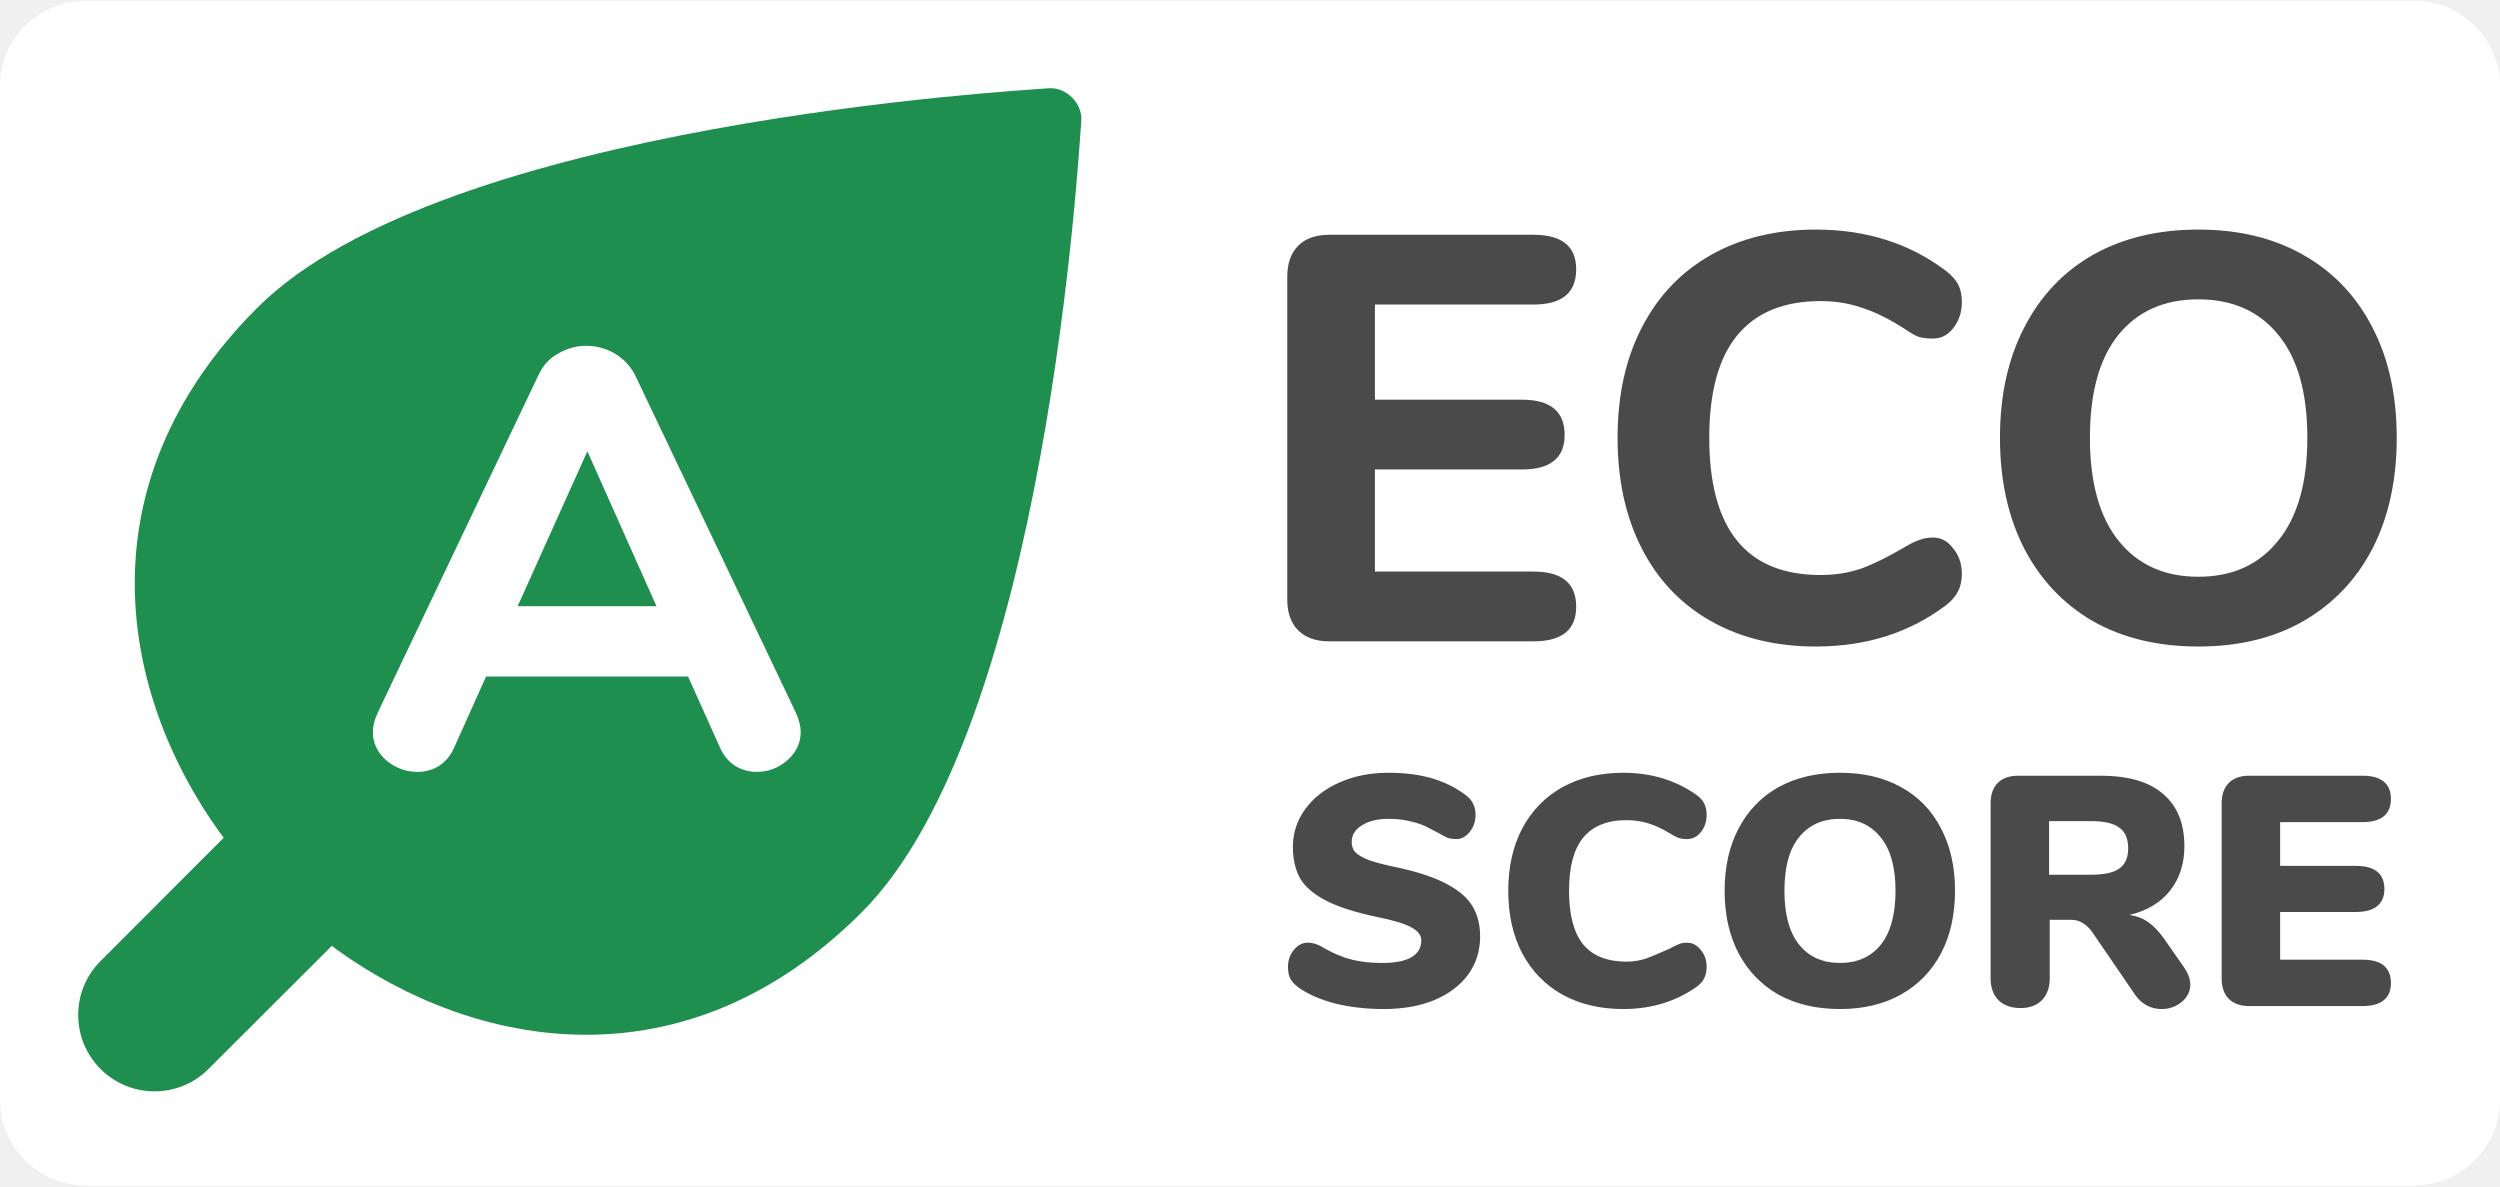
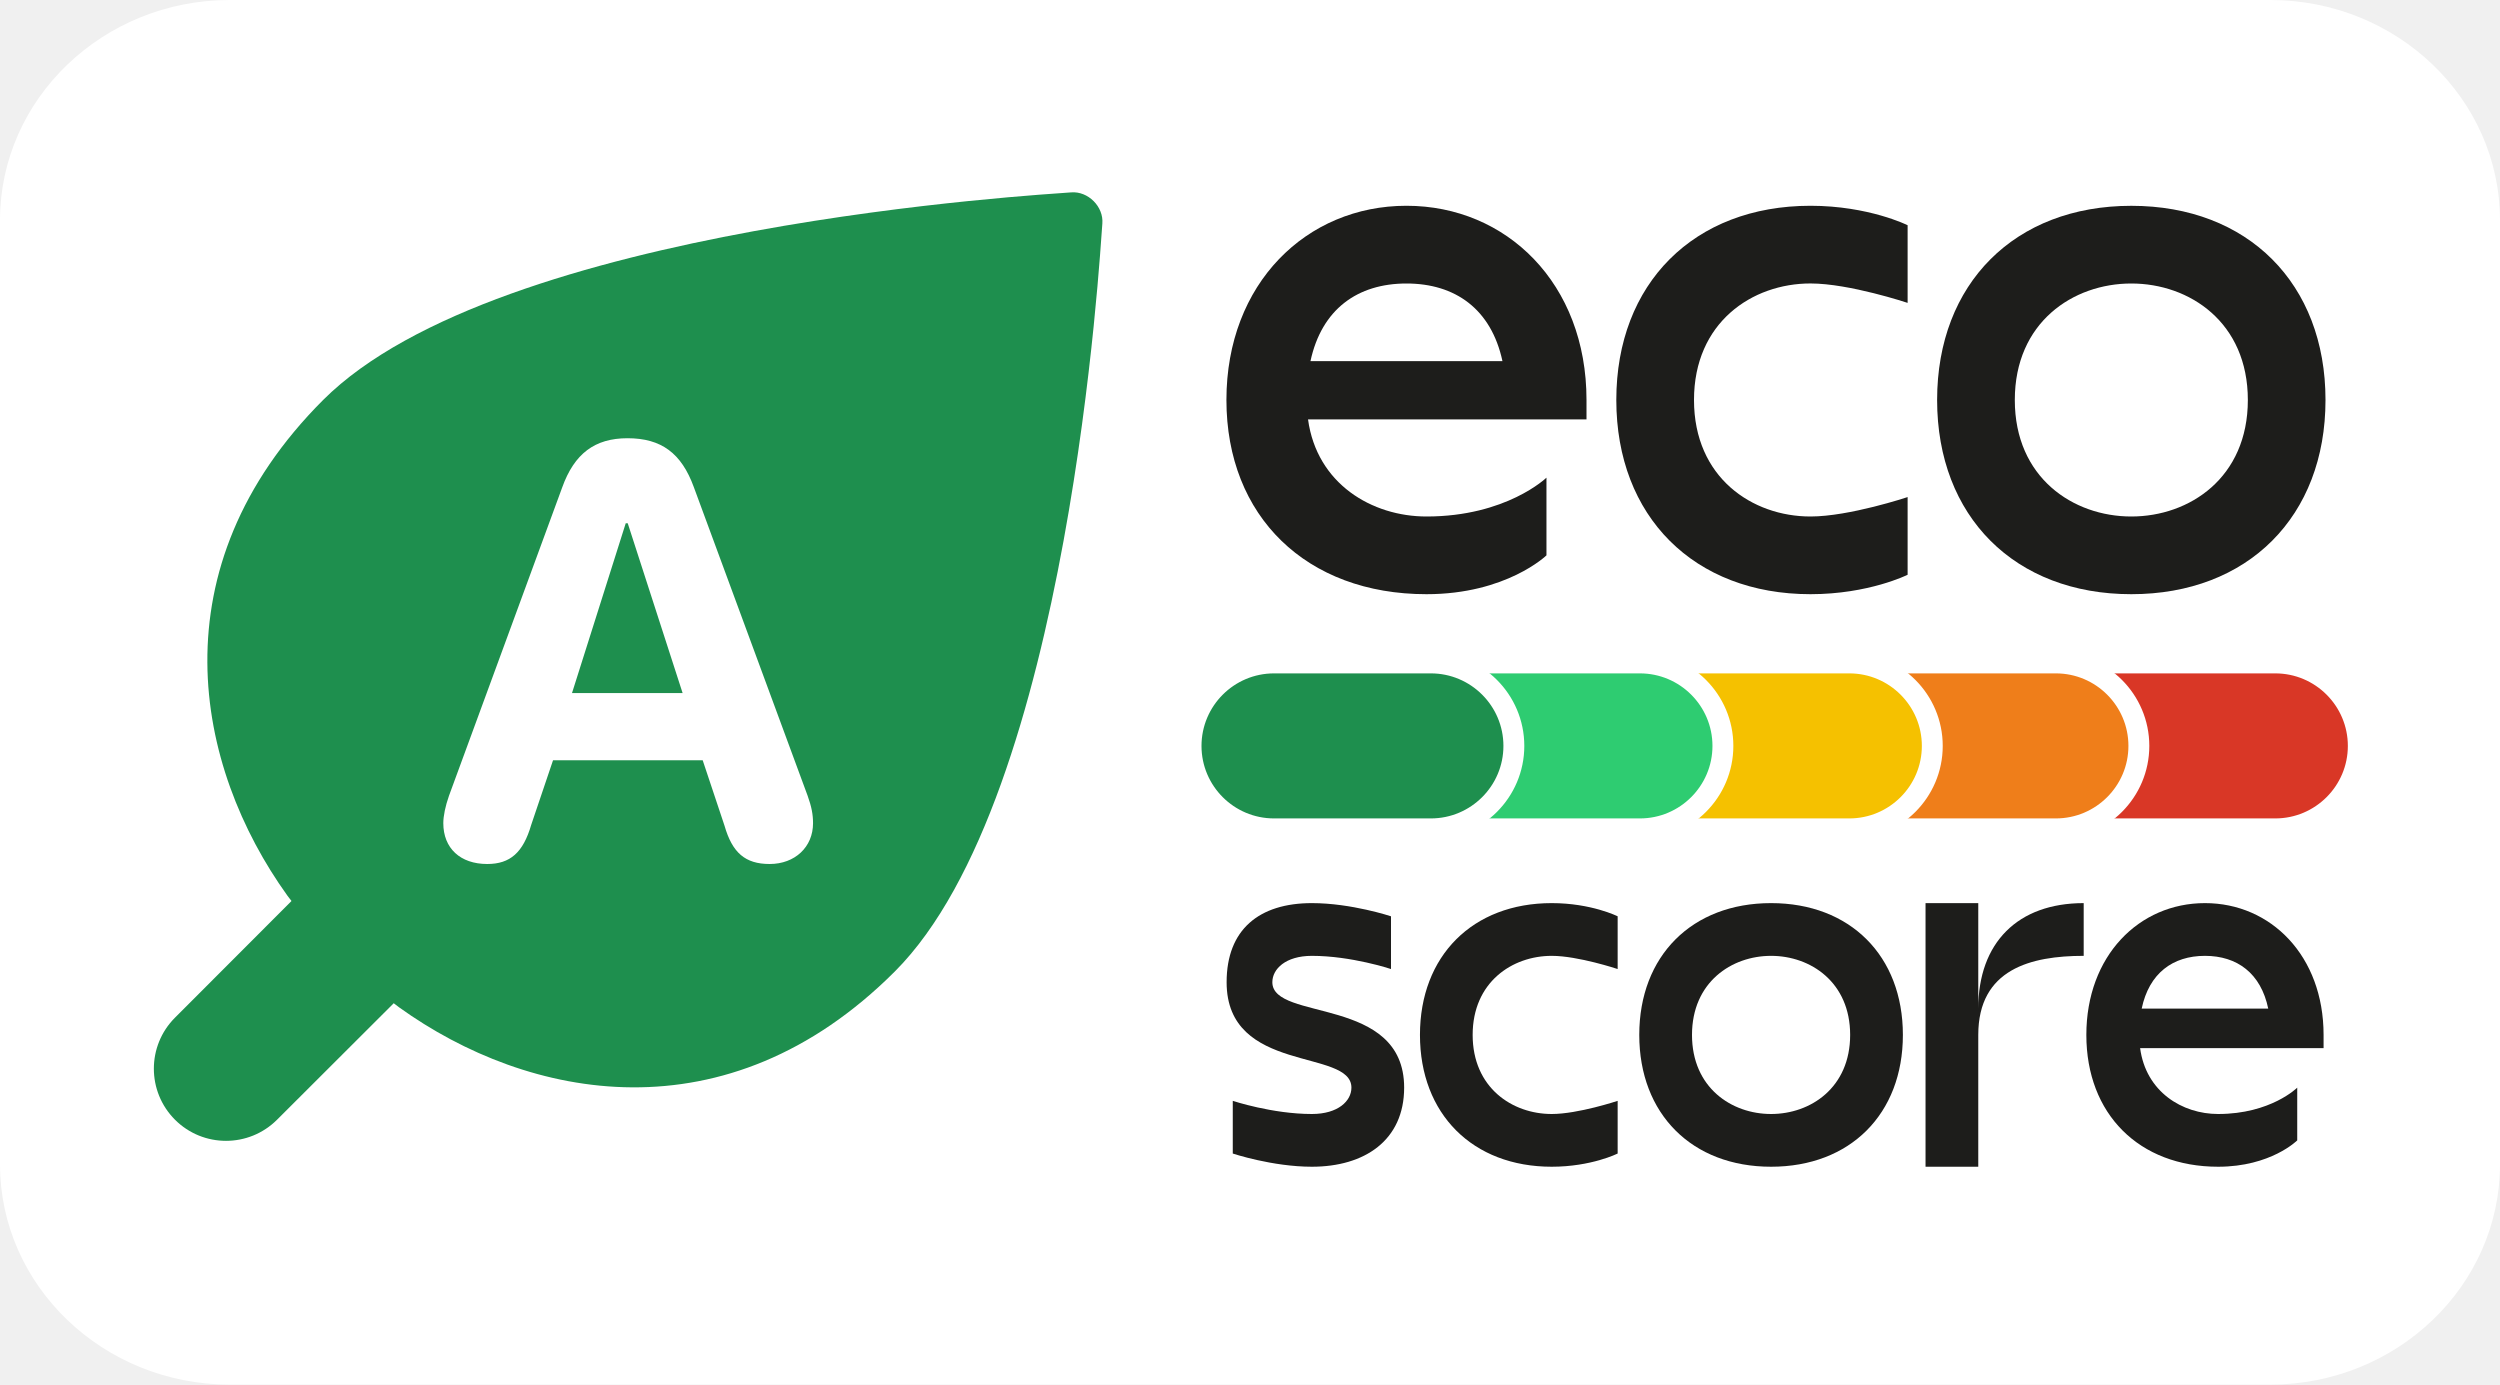
- <svg xmlns="http://www.w3.org/2000/svg" width="274" height="130" viewBox="0 0 1377.625 652.782" fill="none" version="1.1" id="svg20">
-   <rect style="fill:#ffffff;stroke-width:0.973" id="rect3193" width="1377.625" height="652.782" x="0" y="0" ry="47.219" />
-   <g clip-path="url(#clip0)" id="g10" transform="translate(-111.1875,-50.10901)">
-     <g clip-path="url(#clip1)" id="g6">
-       <path d="m 688.832,98.344 c 9.874,-0.833 19.022,8.316 18.189,18.19 -1.213,14.061 -18.725,333.622 -120.986,435.883 -98.014,98.014 -213.504,75.007 -288.915,20.795 -0.909,-0.653 -1.933,-1.439 -3.058,-2.343 l -67.981,67.886 c -16.426,16.425 -43.057,16.425 -59.482,0 -16.426,-16.426 -16.426,-43.057 0,-59.482 l 67.897,-67.97 c -0.908,-1.13 -1.698,-2.158 -2.354,-3.069 C 177.93,432.823 154.922,317.333 252.937,219.319 355.198,117.057 674.758,99.546 688.832,98.344 Z" fill="#1e8f4e" id="path2" />
-       <path d="m 549.79,442.531 c 1.751,3.94 2.627,7.443 2.627,10.508 0,6.13 -2.517,11.384 -7.553,15.762 -4.816,4.16 -10.398,6.239 -16.747,6.239 -4.159,0 -8.1,-1.094 -11.822,-3.283 -3.721,-2.409 -6.567,-5.911 -8.538,-10.509 L 490.353,422.5 h -111.32 l -17.405,38.748 c -1.97,4.598 -4.816,8.1 -8.537,10.509 -3.503,2.189 -7.444,3.283 -11.822,3.283 -6.349,0 -12.041,-2.079 -17.076,-6.239 -5.035,-4.378 -7.553,-9.632 -7.553,-15.762 0,-3.065 0.876,-6.568 2.627,-10.508 L 407.93,256.339 c 2.408,-5.254 6.02,-9.194 10.837,-11.821 4.816,-2.846 9.96,-4.269 15.433,-4.269 5.692,0 10.946,1.423 15.763,4.269 4.816,2.846 8.538,6.786 11.165,11.821 z m -153.353,-58.78 h 76.512 l -38.092,-85.379 z" fill="#ffffff" id="path4" />
-     </g>
-     <path d="m 843.728,403.098 c -7.415,0 -13.135,-2.012 -17.16,-6.038 -4.026,-4.025 -6.038,-9.745 -6.038,-17.16 V 202.257 c 0,-7.415 2.012,-13.135 6.038,-17.16 4.025,-4.026 9.745,-6.038 17.16,-6.038 h 112.497 c 15.677,0 23.516,6.355 23.516,19.067 0,12.923 -7.839,19.385 -23.516,19.385 h -87.392 v 52.435 h 81.036 c 15.677,0 23.516,6.461 23.516,19.385 0,12.711 -7.839,19.067 -23.516,19.067 h -81.036 v 56.248 h 87.392 c 15.677,0 23.516,6.462 23.516,19.385 0,12.712 -7.839,19.067 -23.516,19.067 z m 268.142,2.86 c -22.04,0 -41.31,-4.66 -57.84,-13.982 -16.52,-9.322 -29.24,-22.669 -38.13,-40.041 -8.9,-17.373 -13.35,-37.711 -13.35,-61.015 0,-23.305 4.45,-43.537 13.35,-60.698 8.89,-17.372 21.61,-30.719 38.13,-40.041 16.53,-9.322 35.8,-13.982 57.84,-13.982 27.75,0 51.69,7.626 71.82,22.88 3.18,2.542 5.4,5.085 6.67,7.627 1.27,2.542 1.91,5.72 1.91,9.534 0,5.508 -1.59,10.275 -4.77,14.3 -2.96,3.814 -6.67,5.72 -11.12,5.72 -2.97,0 -5.62,-0.318 -7.95,-0.953 -2.11,-0.848 -4.55,-2.225 -7.3,-4.131 -8.48,-5.509 -16.32,-9.428 -23.52,-11.758 -7.2,-2.543 -14.94,-3.814 -23.2,-3.814 -20.34,0 -35.7,6.356 -46.08,19.067 -10.17,12.5 -15.25,31.249 -15.25,56.249 0,50.422 20.44,75.633 61.33,75.633 7.84,0 15.25,-1.165 22.25,-3.496 6.99,-2.542 15.14,-6.567 24.47,-12.076 3.17,-1.906 5.82,-3.178 7.94,-3.813 2.12,-0.848 4.55,-1.271 7.31,-1.271 4.45,0 8.16,2.012 11.12,6.038 3.18,3.813 4.77,8.474 4.77,13.982 0,3.814 -0.74,7.098 -2.23,9.852 -1.27,2.542 -3.39,4.978 -6.35,7.309 -20.13,15.254 -44.07,22.88 -71.82,22.88 z m 210.72,0 c -22.25,0 -41.63,-4.66 -58.16,-13.982 -16.31,-9.534 -28.92,-22.881 -37.81,-40.041 -8.9,-17.373 -13.35,-37.711 -13.35,-61.015 0,-23.305 4.45,-43.537 13.35,-60.698 8.89,-17.372 21.5,-30.719 37.81,-40.041 16.53,-9.322 35.91,-13.982 58.16,-13.982 22.24,0 41.52,4.66 57.84,13.982 16.52,9.322 29.23,22.669 38.13,40.041 8.9,17.161 13.35,37.393 13.35,60.698 0,23.304 -4.45,43.642 -13.35,61.015 -8.9,17.16 -21.61,30.507 -38.13,40.041 -16.32,9.322 -35.6,13.982 -57.84,13.982 z m 0,-38.452 c 18.64,0 33.26,-6.567 43.85,-19.703 10.81,-13.135 16.21,-32.096 16.21,-56.883 0,-24.788 -5.3,-43.643 -15.89,-56.566 -10.59,-13.136 -25.32,-19.703 -44.17,-19.703 -18.86,0 -33.58,6.567 -44.17,19.703 -10.39,12.923 -15.58,31.778 -15.58,56.566 0,24.787 5.3,43.748 15.89,56.883 10.6,13.136 25.21,19.703 43.86,19.703 z M 873.689,605.719 c -9.604,0 -18.548,-1.02 -26.832,-3.061 -8.164,-2.161 -14.887,-5.102 -20.169,-8.824 -2.041,-1.561 -3.541,-3.182 -4.502,-4.862 -0.84,-1.681 -1.26,-3.842 -1.26,-6.483 0,-3.602 1.08,-6.723 3.241,-9.364 2.161,-2.641 4.682,-3.962 7.563,-3.962 1.561,0 3.062,0.24 4.502,0.72 1.441,0.481 3.242,1.381 5.403,2.702 4.922,2.761 9.784,4.742 14.586,5.942 4.922,1.201 10.445,1.801 16.567,1.801 7.084,0 12.426,-1.021 16.028,-3.061 3.721,-2.161 5.582,-5.283 5.582,-9.365 0,-2.761 -1.741,-5.102 -5.222,-7.023 -3.362,-2.041 -9.845,-4.021 -19.449,-5.942 -11.885,-2.521 -21.189,-5.523 -27.912,-9.004 -6.723,-3.482 -11.465,-7.564 -14.226,-12.246 -2.642,-4.802 -3.962,-10.564 -3.962,-17.287 0,-7.684 2.281,-14.647 6.843,-20.889 4.562,-6.243 10.805,-11.105 18.728,-14.587 8.044,-3.601 17.048,-5.402 27.012,-5.402 8.764,0 16.567,0.96 23.41,2.881 6.843,1.921 13.086,4.922 18.729,9.004 2.16,1.561 3.661,3.241 4.501,5.042 0.961,1.681 1.441,3.782 1.441,6.303 0,3.602 -1.08,6.723 -3.241,9.364 -2.041,2.641 -4.502,3.962 -7.384,3.962 -1.56,0 -3.001,-0.18 -4.321,-0.54 -1.321,-0.481 -3.182,-1.441 -5.583,-2.882 -0.6,-0.36 -2.341,-1.26 -5.222,-2.701 -2.761,-1.56 -6.063,-2.761 -9.905,-3.601 -3.721,-0.961 -7.803,-1.441 -12.245,-1.441 -6.123,0 -11.045,1.201 -14.766,3.602 -3.722,2.281 -5.583,5.342 -5.583,9.184 0,2.281 0.66,4.141 1.981,5.582 1.321,1.441 3.782,2.881 7.383,4.322 3.602,1.321 8.944,2.701 16.027,4.142 11.525,2.521 20.589,5.582 27.192,9.184 6.603,3.481 11.285,7.563 14.046,12.245 2.762,4.682 4.142,10.205 4.142,16.568 0,7.923 -2.221,14.946 -6.663,21.069 -4.442,6.002 -10.684,10.684 -18.728,14.046 -7.923,3.241 -17.167,4.862 -27.732,4.862 z m 132.011,0 c -12.727,0 -23.892,-2.641 -33.497,-7.923 -9.484,-5.283 -16.867,-12.846 -22.149,-22.69 -5.163,-9.845 -7.744,-21.37 -7.744,-34.576 0,-13.085 2.581,-24.55 7.744,-34.395 5.282,-9.844 12.665,-17.407 22.149,-22.69 9.605,-5.282 20.77,-7.923 33.497,-7.923 15.24,0 28.63,4.022 40.16,12.065 2.04,1.441 3.48,3.001 4.32,4.682 0.96,1.681 1.44,3.842 1.44,6.483 0,3.722 -1.08,6.903 -3.24,9.544 -2.04,2.521 -4.57,3.782 -7.57,3.782 -1.8,0 -3.42,-0.24 -4.86,-0.72 -1.44,-0.601 -3.12,-1.501 -5.04,-2.702 -4.2,-2.521 -8.16,-4.322 -11.89,-5.402 -3.72,-1.08 -7.56,-1.621 -11.52,-1.621 -10.686,0 -18.669,3.242 -23.952,9.725 -5.162,6.362 -7.743,16.087 -7.743,29.172 0,13.206 2.581,23.051 7.743,29.533 5.283,6.363 13.266,9.545 23.952,9.545 3.6,0 7.08,-0.541 10.44,-1.621 3.37,-1.201 7.69,-3.001 12.97,-5.402 2.52,-1.321 4.38,-2.221 5.58,-2.702 1.2,-0.48 2.64,-0.72 4.32,-0.72 3,0 5.53,1.321 7.57,3.962 2.16,2.521 3.24,5.642 3.24,9.364 0,2.521 -0.48,4.682 -1.44,6.483 -0.84,1.68 -2.28,3.241 -4.32,4.682 -11.53,8.043 -24.92,12.065 -40.16,12.065 z m 119.41,0 c -12.97,0 -24.25,-2.641 -33.85,-7.923 -9.49,-5.403 -16.81,-12.966 -21.97,-22.69 -5.17,-9.845 -7.75,-21.37 -7.75,-34.576 0,-13.205 2.58,-24.67 7.75,-34.395 5.16,-9.844 12.48,-17.407 21.97,-22.69 9.6,-5.282 20.88,-7.923 33.85,-7.923 12.97,0 24.19,2.641 33.68,7.923 9.6,5.283 16.92,12.846 21.96,22.69 5.17,9.725 7.75,21.19 7.75,34.395 0,13.206 -2.58,24.731 -7.75,34.576 -5.16,9.724 -12.54,17.287 -22.14,22.69 -9.49,5.282 -20.65,7.923 -33.5,7.923 z m 0,-25.391 c 9.6,0 17.11,-3.362 22.51,-10.085 5.4,-6.843 8.1,-16.747 8.1,-29.713 0,-12.965 -2.76,-22.81 -8.28,-29.533 -5.4,-6.723 -12.85,-10.084 -22.33,-10.084 -9.6,0 -17.11,3.361 -22.51,10.084 -5.4,6.603 -8.1,16.448 -8.1,29.533 0,13.086 2.7,22.991 8.1,29.713 5.4,6.723 12.91,10.085 22.51,10.085 z m 189.79,2.701 c 2.16,3.242 3.24,6.303 3.24,9.184 0,3.842 -1.62,7.083 -4.87,9.724 -3.12,2.522 -6.78,3.782 -10.98,3.782 -2.88,0 -5.58,-0.66 -8.1,-1.981 -2.52,-1.32 -4.69,-3.301 -6.49,-5.942 l -23.41,-34.215 c -1.68,-2.401 -3.48,-4.142 -5.4,-5.223 -1.8,-1.2 -3.96,-1.801 -6.48,-1.801 h -11.71 v 32.235 c 0,5.042 -1.44,9.064 -4.32,12.065 -2.88,2.881 -6.84,4.322 -11.88,4.322 -5.05,0 -9.07,-1.441 -12.07,-4.322 -2.88,-3.001 -4.32,-7.023 -4.32,-12.065 v -96.343 c 0,-4.922 1.32,-8.704 3.96,-11.345 2.64,-2.641 6.42,-3.961 11.35,-3.961 h 45.2 c 15.36,0 26.89,3.361 34.57,10.084 7.8,6.603 11.71,16.207 11.71,28.813 0,9.604 -2.65,17.767 -7.93,24.49 -5.28,6.603 -12.72,11.045 -22.33,13.326 3.96,0.601 7.39,1.921 10.27,3.962 3,2.041 5.94,5.102 8.82,9.184 z m -51.51,-51.322 c 7.33,0 12.55,-1.141 15.67,-3.422 3.24,-2.281 4.86,-6.003 4.86,-11.165 0,-5.282 -1.62,-9.064 -4.86,-11.345 -3.12,-2.401 -8.34,-3.601 -15.67,-3.601 h -23.05 v 29.533 z m 87.35,72.391 c -4.93,0 -8.71,-1.32 -11.35,-3.961 -2.64,-2.642 -3.96,-6.423 -3.96,-11.345 v -96.343 c 0,-4.922 1.32,-8.704 3.96,-11.345 2.64,-2.641 6.42,-3.961 11.35,-3.961 h 62.3 c 5.17,0 9.07,1.08 11.71,3.241 2.64,2.161 3.96,5.282 3.96,9.364 0,8.644 -5.22,12.966 -15.67,12.966 h -45.38 v 24.13 h 41.78 c 10.45,0 15.67,4.262 15.67,12.786 0,4.082 -1.32,7.203 -3.96,9.364 -2.64,2.161 -6.54,3.242 -11.71,3.242 h -41.78 v 26.291 h 45.38 c 10.45,0 15.67,4.322 15.67,12.966 0,4.082 -1.32,7.203 -3.96,9.364 -2.64,2.161 -6.54,3.241 -11.71,3.241 z" fill="#4a4a4a" id="path8" />
-   </g>
-   <defs id="defs18">
-     <clipPath id="clip0">
-       <rect width="1599.53" height="752.096" fill="#ffffff" transform="translate(0.0517578,0.42627)" id="rect12" x="0" y="0" />
-     </clipPath>
-     <clipPath id="clip1">
-       <rect width="572.016" height="572.016" fill="#ffffff" transform="translate(148.353,85.1694)" id="rect15" x="0" y="0" />
-     </clipPath>
-   </defs>
+ <svg xmlns="http://www.w3.org/2000/svg" width="65" height="36" viewBox="0 0 65 36" fill="none">
+   <path d="M-2.55482e-07 30.273C-1.14593e-07 33.431 2.681 36 5.975 36L59.026 36C62.32 36 65 33.431 65 30.273L65 5.727C65 2.569 62.32 1.14532e-06 59.026 1.28642e-06L5.974 3.55879e-06C2.68 3.6999e-06 -1.49124e-06 2.57 -1.35038e-06 5.727L-2.55482e-07 30.273Z" fill="white" />
+   <path d="M41.248 10.905L34.009 10.905C34.238 12.582 35.673 13.429 37.088 13.429C39.168 13.429 40.208 12.419 40.208 12.419V14.439C40.208 14.439 39.168 15.449 37.088 15.449C33.968 15.449 31.887 13.429 31.887 10.399C31.887 7.37 33.968 5.35 36.568 5.35C39.169 5.35 41.249 7.37 41.249 10.399V10.905H41.248ZM34.072 9.39H39.064C38.773 8.037 37.837 7.371 36.568 7.371C35.299 7.371 34.363 8.037 34.072 9.39Z" fill="#1D1D1B" />
+   <path d="M49.598 5.856V7.875C49.598 7.875 48.083 7.37 47.073 7.37C45.559 7.37 44.044 8.38 44.044 10.399C44.044 12.419 45.559 13.429 47.073 13.429C48.083 13.429 49.598 12.924 49.598 12.924V14.944C49.598 14.944 48.588 15.449 47.073 15.449C44.044 15.449 42.024 13.429 42.024 10.399C42.024 7.37 44.044 5.35 47.073 5.35C48.588 5.351 49.598 5.856 49.598 5.856Z" fill="#1D1D1B" />
+   <path d="M60.463 10.4C60.463 13.429 58.444 15.449 55.414 15.449C52.385 15.449 50.365 13.43 50.365 10.4C50.365 7.371 52.385 5.351 55.414 5.351C58.444 5.351 60.463 7.371 60.463 10.4ZM52.385 10.4C52.385 12.419 53.9 13.429 55.414 13.429C56.929 13.429 58.444 12.419 58.444 10.4C58.444 8.38 56.928 7.371 55.414 7.371C53.9 7.371 52.385 8.38 52.385 10.4Z" fill="#1D1D1B" />
+   <path d="M34.109 30.335C33.081 30.335 32.052 29.992 32.052 29.992V28.622C32.052 28.622 33.081 28.964 34.109 28.964C34.794 28.964 35.137 28.622 35.137 28.279C35.137 27.251 31.892 27.936 31.892 25.538C31.892 24.167 32.738 23.481 34.109 23.481C35.138 23.481 36.166 23.824 36.166 23.824V25.195C36.166 25.195 35.138 24.852 34.109 24.852C33.424 24.852 33.081 25.195 33.081 25.537C33.081 26.565 36.508 25.88 36.508 28.279C36.507 29.65 35.479 30.335 34.109 30.335Z" fill="#1D1D1B" />
+   <path d="M42.059 23.824V25.195C42.059 25.195 41.031 24.852 40.345 24.852C39.317 24.852 38.289 25.537 38.289 26.908C38.289 28.279 39.317 28.964 40.345 28.964C41.031 28.964 42.059 28.622 42.059 28.622V29.992C42.059 29.992 41.374 30.335 40.345 30.335C38.289 30.335 36.919 28.964 36.919 26.908C36.919 24.852 38.289 23.481 40.345 23.481C41.374 23.481 42.059 23.824 42.059 23.824Z" fill="#1D1D1B" />
+   <path d="M49.475 26.908C49.475 28.964 48.104 30.335 46.048 30.335C43.992 30.335 42.621 28.964 42.621 26.908C42.621 24.852 43.992 23.481 46.048 23.481C48.104 23.481 49.475 24.852 49.475 26.908ZM43.992 26.908C43.992 28.279 45.02 28.964 46.048 28.964C47.076 28.964 48.104 28.279 48.104 26.908C48.104 25.538 47.076 24.852 46.048 24.852C45.02 24.852 43.992 25.538 43.992 26.908Z" fill="#1D1D1B" />
+   <path d="M54.176 23.481V24.852C52.806 24.852 51.435 25.195 51.435 26.908V30.335H50.064V23.481H51.435V26.223C51.435 24.509 52.463 23.481 54.176 23.481Z" fill="#1D1D1B" />
+   <path d="M60.413 27.251H55.643C55.794 28.389 56.74 28.964 57.672 28.964C59.042 28.964 59.728 28.279 59.728 28.279V29.65C59.728 29.65 59.043 30.335 57.672 30.335C55.615 30.335 54.245 28.964 54.245 26.908C54.245 24.852 55.615 23.481 57.329 23.481C59.042 23.481 60.413 24.852 60.413 26.908V27.251H60.413ZM55.684 26.223H58.974C58.782 25.304 58.165 24.852 57.329 24.852C56.493 24.852 55.877 25.304 55.684 26.223Z" fill="#1D1D1B" />
+   <path d="M61.315 19.394C61.315 18.202 60.349 17.236 59.158 17.236H52.939C51.748 17.236 50.782 18.202 50.782 19.394C50.782 20.585 51.748 21.551 52.939 21.551H59.158C60.35 21.551 61.315 20.585 61.315 19.394Z" fill="#D93726" />
+   <path d="M61.587 19.394C61.587 20.733 60.498 21.823 59.158 21.823H52.94C51.601 21.823 50.511 20.733 50.511 19.394C50.511 18.054 51.601 16.965 52.94 16.965H59.158C60.498 16.965 61.587 18.054 61.587 19.394ZM59.158 21.279C60.198 21.279 61.044 20.433 61.044 19.394C61.044 18.354 60.198 17.508 59.158 17.508H52.94C51.9 17.508 51.054 18.354 51.054 19.394C51.054 20.433 51.9 21.279 52.94 21.279H59.158Z" fill="white" />
+   <path d="M55.611 19.394C55.611 18.202 54.645 17.236 53.453 17.236H47.484C46.293 17.236 45.327 18.202 45.327 19.394C45.327 20.585 46.293 21.551 47.484 21.551H53.453C54.645 21.551 55.611 20.585 55.611 19.394Z" fill="#EF7E1A" />
+   <path d="M55.882 19.394C55.882 20.733 54.793 21.823 53.453 21.823H47.496C46.157 21.823 45.067 20.733 45.067 19.394C45.067 18.054 46.157 16.965 47.496 16.965H53.453C54.793 16.965 55.882 18.054 55.882 19.394ZM53.453 21.279C54.493 21.279 55.339 20.433 55.339 19.394C55.339 18.354 54.493 17.508 53.453 17.508H47.496C46.456 17.508 45.61 18.354 45.61 19.394C45.61 20.434 46.456 21.279 47.496 21.279H53.453Z" fill="white" />
+   <path d="M50.24 19.394C50.24 18.202 49.274 17.236 48.082 17.236H42.053C40.861 17.236 39.895 18.202 39.895 19.394C39.895 20.585 40.861 21.551 42.053 21.551H48.082C49.274 21.551 50.24 20.585 50.24 19.394Z" fill="#F5C100" />
+   <path d="M50.511 19.394C50.511 20.733 49.422 21.823 48.082 21.823H42.053C40.713 21.823 39.624 20.733 39.624 19.394C39.624 18.054 40.713 16.965 42.053 16.965H48.082C49.422 16.965 50.511 18.054 50.511 19.394ZM48.082 21.279C49.122 21.279 49.968 20.433 49.968 19.394C49.968 18.354 49.122 17.508 48.082 17.508H42.053C41.013 17.508 40.167 18.354 40.167 19.394C40.167 20.434 41.013 21.279 42.053 21.279H48.082Z" fill="white" />
+   <path d="M44.796 19.394C44.796 18.202 43.83 17.236 42.638 17.236H36.609C35.417 17.236 34.451 18.202 34.451 19.394C34.451 20.585 35.417 21.551 36.609 21.551H42.638C43.83 21.551 44.796 20.585 44.796 19.394Z" fill="#2ECC71" />
+   <path d="M45.067 19.394C45.067 20.733 43.977 21.823 42.638 21.823H36.609C35.269 21.823 34.18 20.733 34.18 19.394C34.18 18.054 35.269 16.965 36.609 16.965H42.638C43.977 16.965 45.067 18.054 45.067 19.394ZM42.638 21.279C43.678 21.279 44.524 20.433 44.524 19.394C44.524 18.354 43.678 17.508 42.638 17.508H36.609C35.569 17.508 34.723 18.354 34.723 19.394C34.723 20.434 35.569 21.279 36.609 21.279H42.638Z" fill="white" />
+   <path d="M39.361 19.394C39.361 18.202 38.394 17.236 37.203 17.236H33.125C31.934 17.236 30.967 18.202 30.967 19.394C30.967 20.585 31.934 21.551 33.125 21.551H37.203C38.394 21.551 39.361 20.585 39.361 19.394Z" fill="#1E8F4E" />
+   <path d="M39.632 19.394C39.632 20.733 38.542 21.823 37.203 21.823H33.125C31.786 21.823 30.696 20.733 30.696 19.394C30.696 18.054 31.786 16.965 33.125 16.965H37.203C38.542 16.965 39.632 18.054 39.632 19.394ZM37.203 21.279C38.243 21.279 39.089 20.433 39.089 19.394C39.089 18.354 38.242 17.508 37.203 17.508H33.125C32.085 17.508 31.239 18.354 31.239 19.394C31.239 20.434 32.085 21.279 33.125 21.279H37.203Z" fill="white" />
+   <path d="M27.849 5.002C28.29 4.965 28.698 5.373 28.661 5.814C28.606 6.441 27.826 20.698 23.263 25.261C18.89 29.633 13.738 28.607 10.373 26.188C10.332 26.159 10.287 26.124 10.237 26.084L7.203 29.113C6.47 29.845 5.282 29.845 4.55 29.113C3.817 28.379 3.817 27.192 4.55 26.459L7.579 23.426C7.539 23.376 7.504 23.33 7.474 23.289C5.056 19.925 4.029 14.773 8.402 10.399C12.965 5.837 27.221 5.056 27.849 5.002Z" fill="#1E8F4E" />
+   <path d="M20.011 22.464C20.668 22.464 21.139 22.023 21.139 21.403C21.139 21.179 21.102 20.977 20.997 20.686L18.039 12.664C17.718 11.783 17.195 11.394 16.314 11.394C15.462 11.394 14.932 11.797 14.618 12.671L11.675 20.686C11.578 20.962 11.526 21.216 11.526 21.403C11.526 22.053 11.966 22.464 12.668 22.464C13.266 22.464 13.602 22.165 13.811 21.448L14.379 19.767H18.27L18.838 21.47C19.04 22.172 19.376 22.464 20.011 22.464ZM17.748 18.02H14.872L16.269 13.605H16.321L17.748 18.02Z" fill="white" />
</svg>
